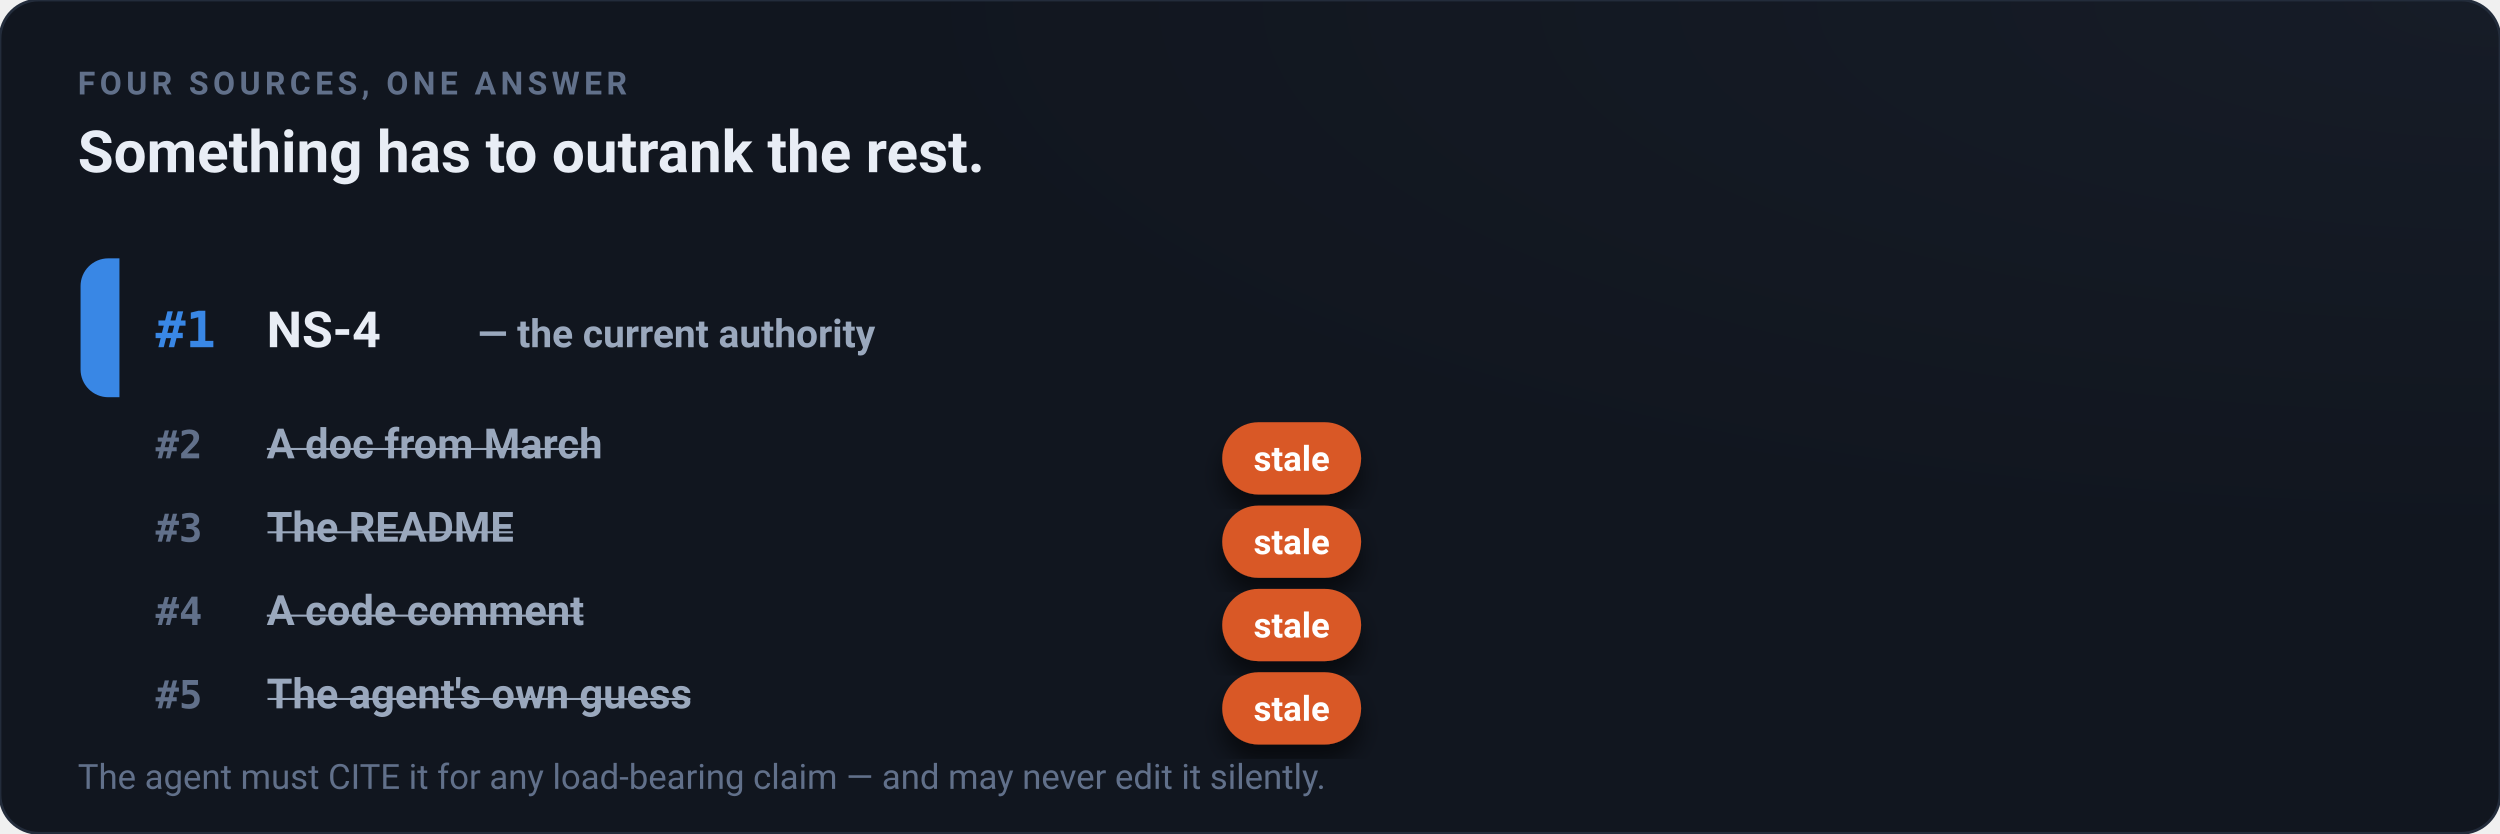
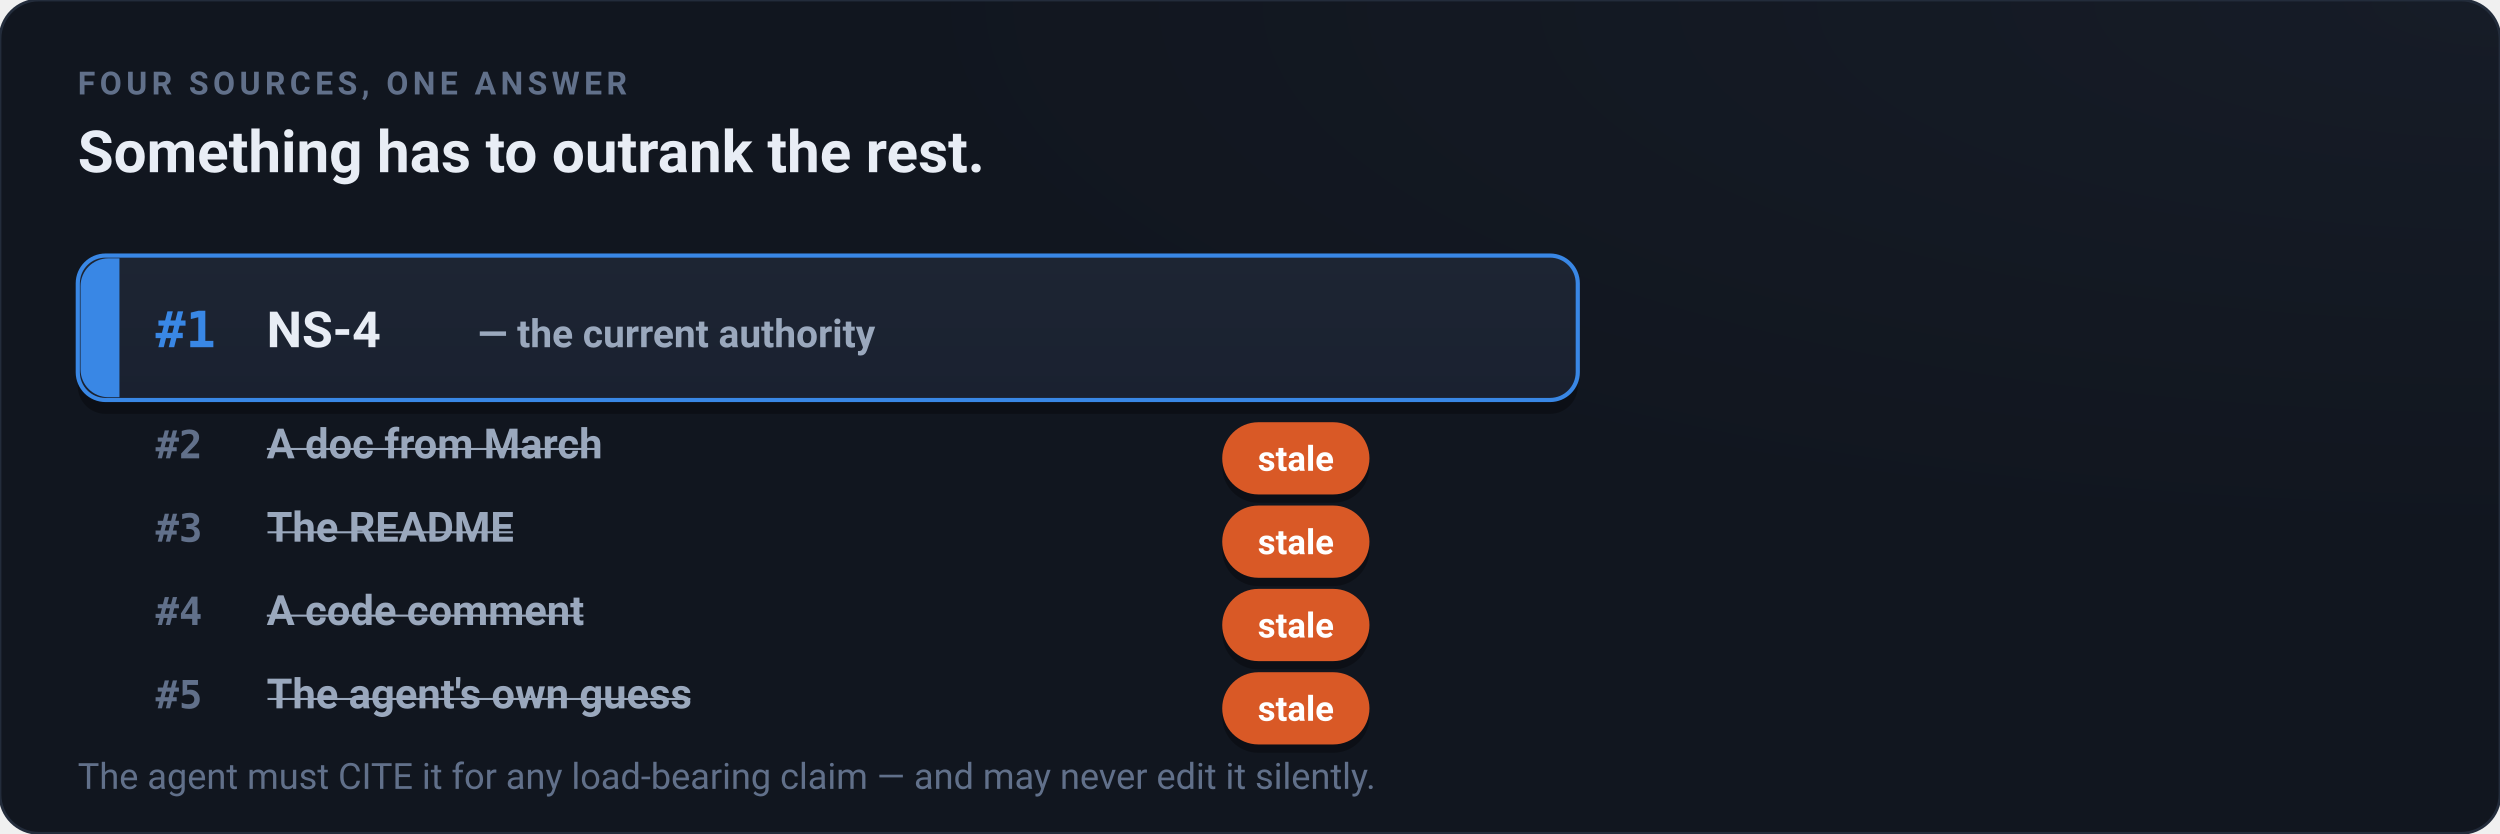
- <svg xmlns="http://www.w3.org/2000/svg" height="300" viewBox="0 0 900 300" width="900">
-   <radialGradient id="a" cx="100%" cy="0%" r="120%">
-     <stop offset="0" stop-color="#161c27" />
-     <stop offset=".55" stop-color="#11161f" />
-   </radialGradient>
-   <linearGradient id="b" x1="0" x2="0" y1="0" y2="1">
-     <stop offset="0" stop-color="#1d2533" />
-     <stop offset="1" stop-color="#1a2130" />
-   </linearGradient>
-   <filter id="c" height="140%" width="140%" x="-20%" y="-20%">
-     <feGaussianBlur in="SourceAlpha" stdDeviation="4" />
-     <feOffset dx="0" dy="6" result="off" />
-     <feComponentTransfer>
-       <feFuncA slope="0.55" type="linear" />
-     </feComponentTransfer>
-     <feMerge>
-       <feMergeNode />
-       <feMergeNode in="SourceGraphic" />
-     </feMerge>
-   </filter>
-   <rect fill="url(#a)" height="300" rx="14" stroke="#232c3b" width="900" />
-   <text fill="#61708a" font-family="ui-sans-serif,-apple-system,BlinkMacSystemFont,'Segoe UI',Roboto,'Helvetica Neue',sans-serif" font-size="11.5" font-weight="600" letter-spacing="1.6" x="28" y="34">FOUR SOURCES, ONE ANSWER</text>
-   <text fill="#e8edf5" font-family="ui-sans-serif,-apple-system,BlinkMacSystemFont,'Segoe UI',Roboto,'Helvetica Neue',sans-serif" font-size="21" font-weight="700" x="28" y="62">Something has to outrank the rest.</text>
-   <rect fill="url(#b)" height="52" rx="10" stroke="#3987e5" stroke-width="1.5" visibility="hidden" width="540" x="28" y="92" />
-   <path d="m29 103a10 10 0 0 1 10-10h4v50h-4a10 10 0 0 1 -10-10z" fill="#3987e5" />
-   <text fill="#3987e5" font-family="ui-monospace,SFMono-Regular,Menlo,Consolas,monospace" font-size="18" font-weight="700" x="56" y="125">#1</text>
-   <text fill="#e8edf5" font-family="ui-sans-serif,-apple-system,BlinkMacSystemFont,'Segoe UI',Roboto,'Helvetica Neue',sans-serif" font-size="18" font-weight="700" x="96" y="125">NS-4</text>
-   <g font-weight="600">
-     <text fill="#9aa8bd" font-family="ui-sans-serif,-apple-system,BlinkMacSystemFont,'Segoe UI',Roboto,'Helvetica Neue',sans-serif" font-size="14" x="172" y="125">— the current authority</text>
-     <text fill="#61708a" font-family="ui-monospace,SFMono-Regular,Menlo,Consolas,monospace" font-size="14" x="56" y="165">#2</text>
-     <text fill="#9aa8bd" font-family="ui-sans-serif,-apple-system,BlinkMacSystemFont,'Segoe UI',Roboto,'Helvetica Neue',sans-serif" font-size="15" text-decoration="line-through" x="96" y="165">A doc from March</text>
-   </g>
-   <g filter="url(#c)">
-     <rect fill="#d95926" height="26" rx="13" width="50" x="440" y="152" />
-     <text fill="#fff" font-family="ui-sans-serif,-apple-system,BlinkMacSystemFont,'Segoe UI',Roboto,'Helvetica Neue',sans-serif" font-size="12.5" font-weight="600" text-anchor="middle" x="465" y="169.5">stale</text>
-   </g>
-   <text fill="#61708a" font-family="ui-monospace,SFMono-Regular,Menlo,Consolas,monospace" font-size="14" font-weight="600" x="56" y="195">#3</text>
-   <text fill="#9aa8bd" font-family="ui-sans-serif,-apple-system,BlinkMacSystemFont,'Segoe UI',Roboto,'Helvetica Neue',sans-serif" font-size="15" font-weight="600" text-decoration="line-through" x="96" y="195">The README</text>
-   <g filter="url(#c)">
-     <rect fill="#d95926" height="26" rx="13" width="50" x="440" y="182" />
-     <text fill="#fff" font-family="ui-sans-serif,-apple-system,BlinkMacSystemFont,'Segoe UI',Roboto,'Helvetica Neue',sans-serif" font-size="12.5" font-weight="600" text-anchor="middle" x="465" y="199.5">stale</text>
-   </g>
-   <text fill="#61708a" font-family="ui-monospace,SFMono-Regular,Menlo,Consolas,monospace" font-size="14" font-weight="600" x="56" y="225">#4</text>
-   <text fill="#9aa8bd" font-family="ui-sans-serif,-apple-system,BlinkMacSystemFont,'Segoe UI',Roboto,'Helvetica Neue',sans-serif" font-size="15" font-weight="600" text-decoration="line-through" x="96" y="225">A code comment</text>
-   <g filter="url(#c)">
-     <rect fill="#d95926" height="26" rx="13" width="50" x="440" y="212" />
-     <text fill="#fff" font-family="ui-sans-serif,-apple-system,BlinkMacSystemFont,'Segoe UI',Roboto,'Helvetica Neue',sans-serif" font-size="12.5" font-weight="600" text-anchor="middle" x="465" y="229.5">stale</text>
-   </g>
-   <text fill="#61708a" font-family="ui-monospace,SFMono-Regular,Menlo,Consolas,monospace" font-size="14" font-weight="600" x="56" y="255">#5</text>
-   <text fill="#9aa8bd" font-family="ui-sans-serif,-apple-system,BlinkMacSystemFont,'Segoe UI',Roboto,'Helvetica Neue',sans-serif" font-size="15" font-weight="600" text-decoration="line-through" x="96" y="255">The agent's own guess</text>
-   <g filter="url(#c)">
-     <rect fill="#d95926" height="26" rx="13" width="50" x="440" y="242" />
-     <text fill="#fff" font-family="ui-sans-serif,-apple-system,BlinkMacSystemFont,'Segoe UI',Roboto,'Helvetica Neue',sans-serif" font-size="12.5" font-weight="600" text-anchor="middle" x="465" y="259.5">stale</text>
-   </g>
-   <text fill="#61708a" font-family="ui-sans-serif,-apple-system,BlinkMacSystemFont,'Segoe UI',Roboto,'Helvetica Neue',sans-serif" font-size="12.5" x="28" y="284">The agent must CITE it for any load-bearing claim — and may never edit it silently.</text>
+ <svg xmlns="http://www.w3.org/2000/svg" viewBox="0 0 900 300" width="900" height="300" role="img" aria-label="Four sources conflict; the numbered north-star outranks them all and the others are declared stale.">
+   <defs>
+     <marker id="ar" viewBox="0 0 10 10" refX="8.5" refY="5" markerWidth="5.5" markerHeight="5.5" orient="auto-start-reverse">
+       <path d="M0 0 L10 5 L0 10 z" fill="#3a465c" />
+     </marker>
+     <radialGradient id="surfaceGrad" cx="100%" cy="0%" r="120%">
+       <stop offset="0%" stop-color="#161c27" />
+       <stop offset="55%" stop-color="#11161f" />
+     </radialGradient>
+     <linearGradient id="panelGrad" x1="0" y1="0" x2="0" y2="1">
+       <stop offset="0%" stop-color="#1d2533" />
+       <stop offset="100%" stop-color="#1a2130" />
+     </linearGradient>
+   </defs>
+   <rect width="900" height="300" rx="14" fill="url(#surfaceGrad)" stroke="#232c3b" />
+   <text x="28" y="34" font-family="ui-sans-serif,-apple-system,BlinkMacSystemFont,'Segoe UI',Roboto,'Helvetica Neue',sans-serif" font-size="11.5" font-weight="600" letter-spacing="1.6" fill="#61708a">FOUR SOURCES, ONE ANSWER</text>
+   <text x="28" y="62" font-family="ui-sans-serif,-apple-system,BlinkMacSystemFont,'Segoe UI',Roboto,'Helvetica Neue',sans-serif" font-size="21" font-weight="700" fill="#e8edf5">Something has to outrank the rest.</text>
+   <rect x="28" y="97" width="540" height="52" rx="10" fill="#000" opacity="0.3" />
+   <rect x="28" y="92" width="540" height="52" rx="10" fill="url(#panelGrad)" stroke="#3987e5" stroke-width="1.5" />
+   <path d="M29 103 a10 10 0 0 1 10 -10 h4 v50 h-4 a10 10 0 0 1 -10 -10 z" fill="#3987e5" />
+   <text x="56" y="125" font-family="ui-monospace,SFMono-Regular,Menlo,Consolas,monospace" font-size="18" font-weight="700" fill="#3987e5">#1</text>
+   <text x="96" y="125" font-family="ui-sans-serif,-apple-system,BlinkMacSystemFont,'Segoe UI',Roboto,'Helvetica Neue',sans-serif" font-size="18" font-weight="700" fill="#e8edf5">NS-4</text>
+   <text x="172" y="125" font-family="ui-sans-serif,-apple-system,BlinkMacSystemFont,'Segoe UI',Roboto,'Helvetica Neue',sans-serif" font-size="14" font-weight="600" fill="#9aa8bd">— the current authority</text>
+   <text x="56" y="165" font-family="ui-monospace,SFMono-Regular,Menlo,Consolas,monospace" font-size="14" font-weight="600" fill="#61708a">#2</text>
+   <text x="96" y="165" font-family="ui-sans-serif,-apple-system,BlinkMacSystemFont,'Segoe UI',Roboto,'Helvetica Neue',sans-serif" font-size="15" font-weight="600" fill="#9aa8bd" text-decoration="line-through">A doc from March</text>
+   <rect x="440" y="155" width="53" height="26" rx="13" fill="#000" opacity="0.3" />
+   <rect x="440" y="152" width="53" height="26" rx="13" fill="#d95926" />
+   <text x="466.5" y="169.5" text-anchor="middle" font-family="ui-sans-serif,-apple-system,BlinkMacSystemFont,'Segoe UI',Roboto,'Helvetica Neue',sans-serif" font-size="12.5" font-weight="600" fill="#ffffff">stale</text>
+   <text x="56" y="195" font-family="ui-monospace,SFMono-Regular,Menlo,Consolas,monospace" font-size="14" font-weight="600" fill="#61708a">#3</text>
+   <text x="96" y="195" font-family="ui-sans-serif,-apple-system,BlinkMacSystemFont,'Segoe UI',Roboto,'Helvetica Neue',sans-serif" font-size="15" font-weight="600" fill="#9aa8bd" text-decoration="line-through">The README</text>
+   <rect x="440" y="185" width="53" height="26" rx="13" fill="#000" opacity="0.3" />
+   <rect x="440" y="182" width="53" height="26" rx="13" fill="#d95926" />
+   <text x="466.5" y="199.5" text-anchor="middle" font-family="ui-sans-serif,-apple-system,BlinkMacSystemFont,'Segoe UI',Roboto,'Helvetica Neue',sans-serif" font-size="12.5" font-weight="600" fill="#ffffff">stale</text>
+   <text x="56" y="225" font-family="ui-monospace,SFMono-Regular,Menlo,Consolas,monospace" font-size="14" font-weight="600" fill="#61708a">#4</text>
+   <text x="96" y="225" font-family="ui-sans-serif,-apple-system,BlinkMacSystemFont,'Segoe UI',Roboto,'Helvetica Neue',sans-serif" font-size="15" font-weight="600" fill="#9aa8bd" text-decoration="line-through">A code comment</text>
+   <rect x="440" y="215" width="53" height="26" rx="13" fill="#000" opacity="0.3" />
+   <rect x="440" y="212" width="53" height="26" rx="13" fill="#d95926" />
+   <text x="466.5" y="229.5" text-anchor="middle" font-family="ui-sans-serif,-apple-system,BlinkMacSystemFont,'Segoe UI',Roboto,'Helvetica Neue',sans-serif" font-size="12.5" font-weight="600" fill="#ffffff">stale</text>
+   <text x="56" y="255" font-family="ui-monospace,SFMono-Regular,Menlo,Consolas,monospace" font-size="14" font-weight="600" fill="#61708a">#5</text>
+   <text x="96" y="255" font-family="ui-sans-serif,-apple-system,BlinkMacSystemFont,'Segoe UI',Roboto,'Helvetica Neue',sans-serif" font-size="15" font-weight="600" fill="#9aa8bd" text-decoration="line-through">The agent's own guess</text>
+   <rect x="440" y="245" width="53" height="26" rx="13" fill="#000" opacity="0.3" />
+   <rect x="440" y="242" width="53" height="26" rx="13" fill="#d95926" />
+   <text x="466.5" y="259.5" text-anchor="middle" font-family="ui-sans-serif,-apple-system,BlinkMacSystemFont,'Segoe UI',Roboto,'Helvetica Neue',sans-serif" font-size="12.5" font-weight="600" fill="#ffffff">stale</text>
+   <text x="28" y="284" text-anchor="start" font-family="ui-sans-serif,-apple-system,BlinkMacSystemFont,'Segoe UI',Roboto,'Helvetica Neue',sans-serif" font-size="13" fill="#61708a">The agent must CITE it for any load-bearing claim — and may never edit it silently.</text>
</svg>
